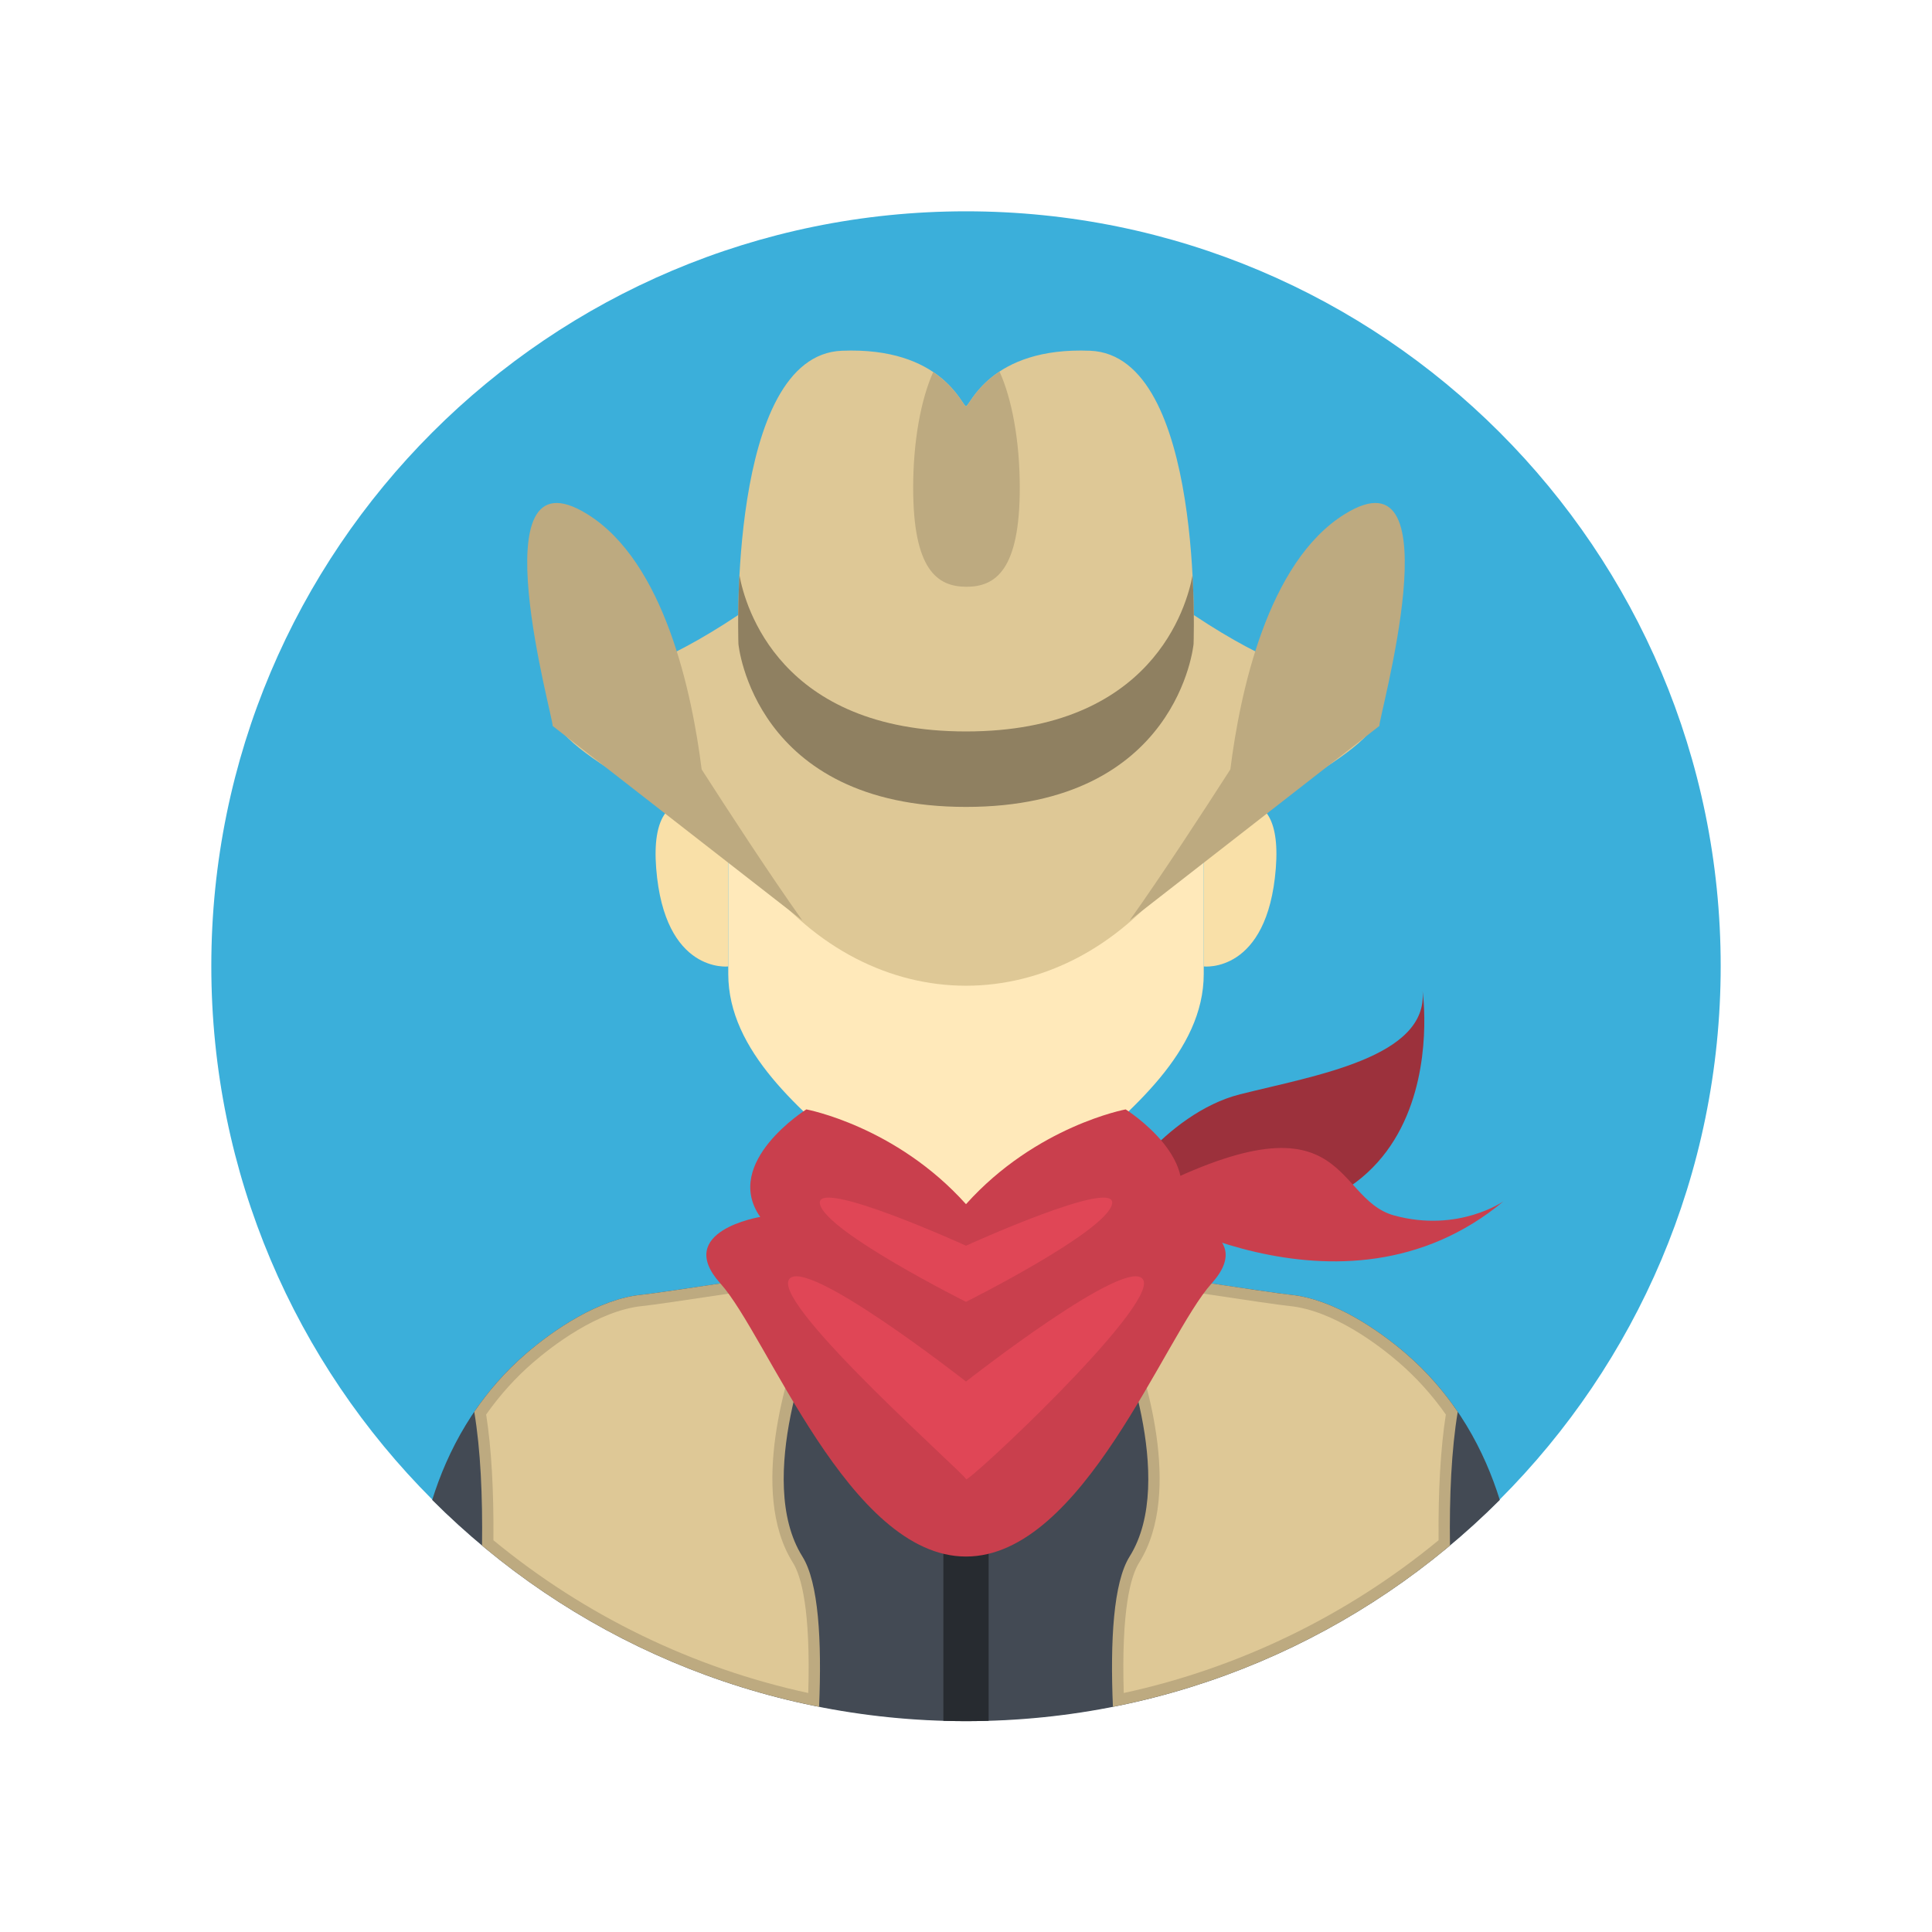
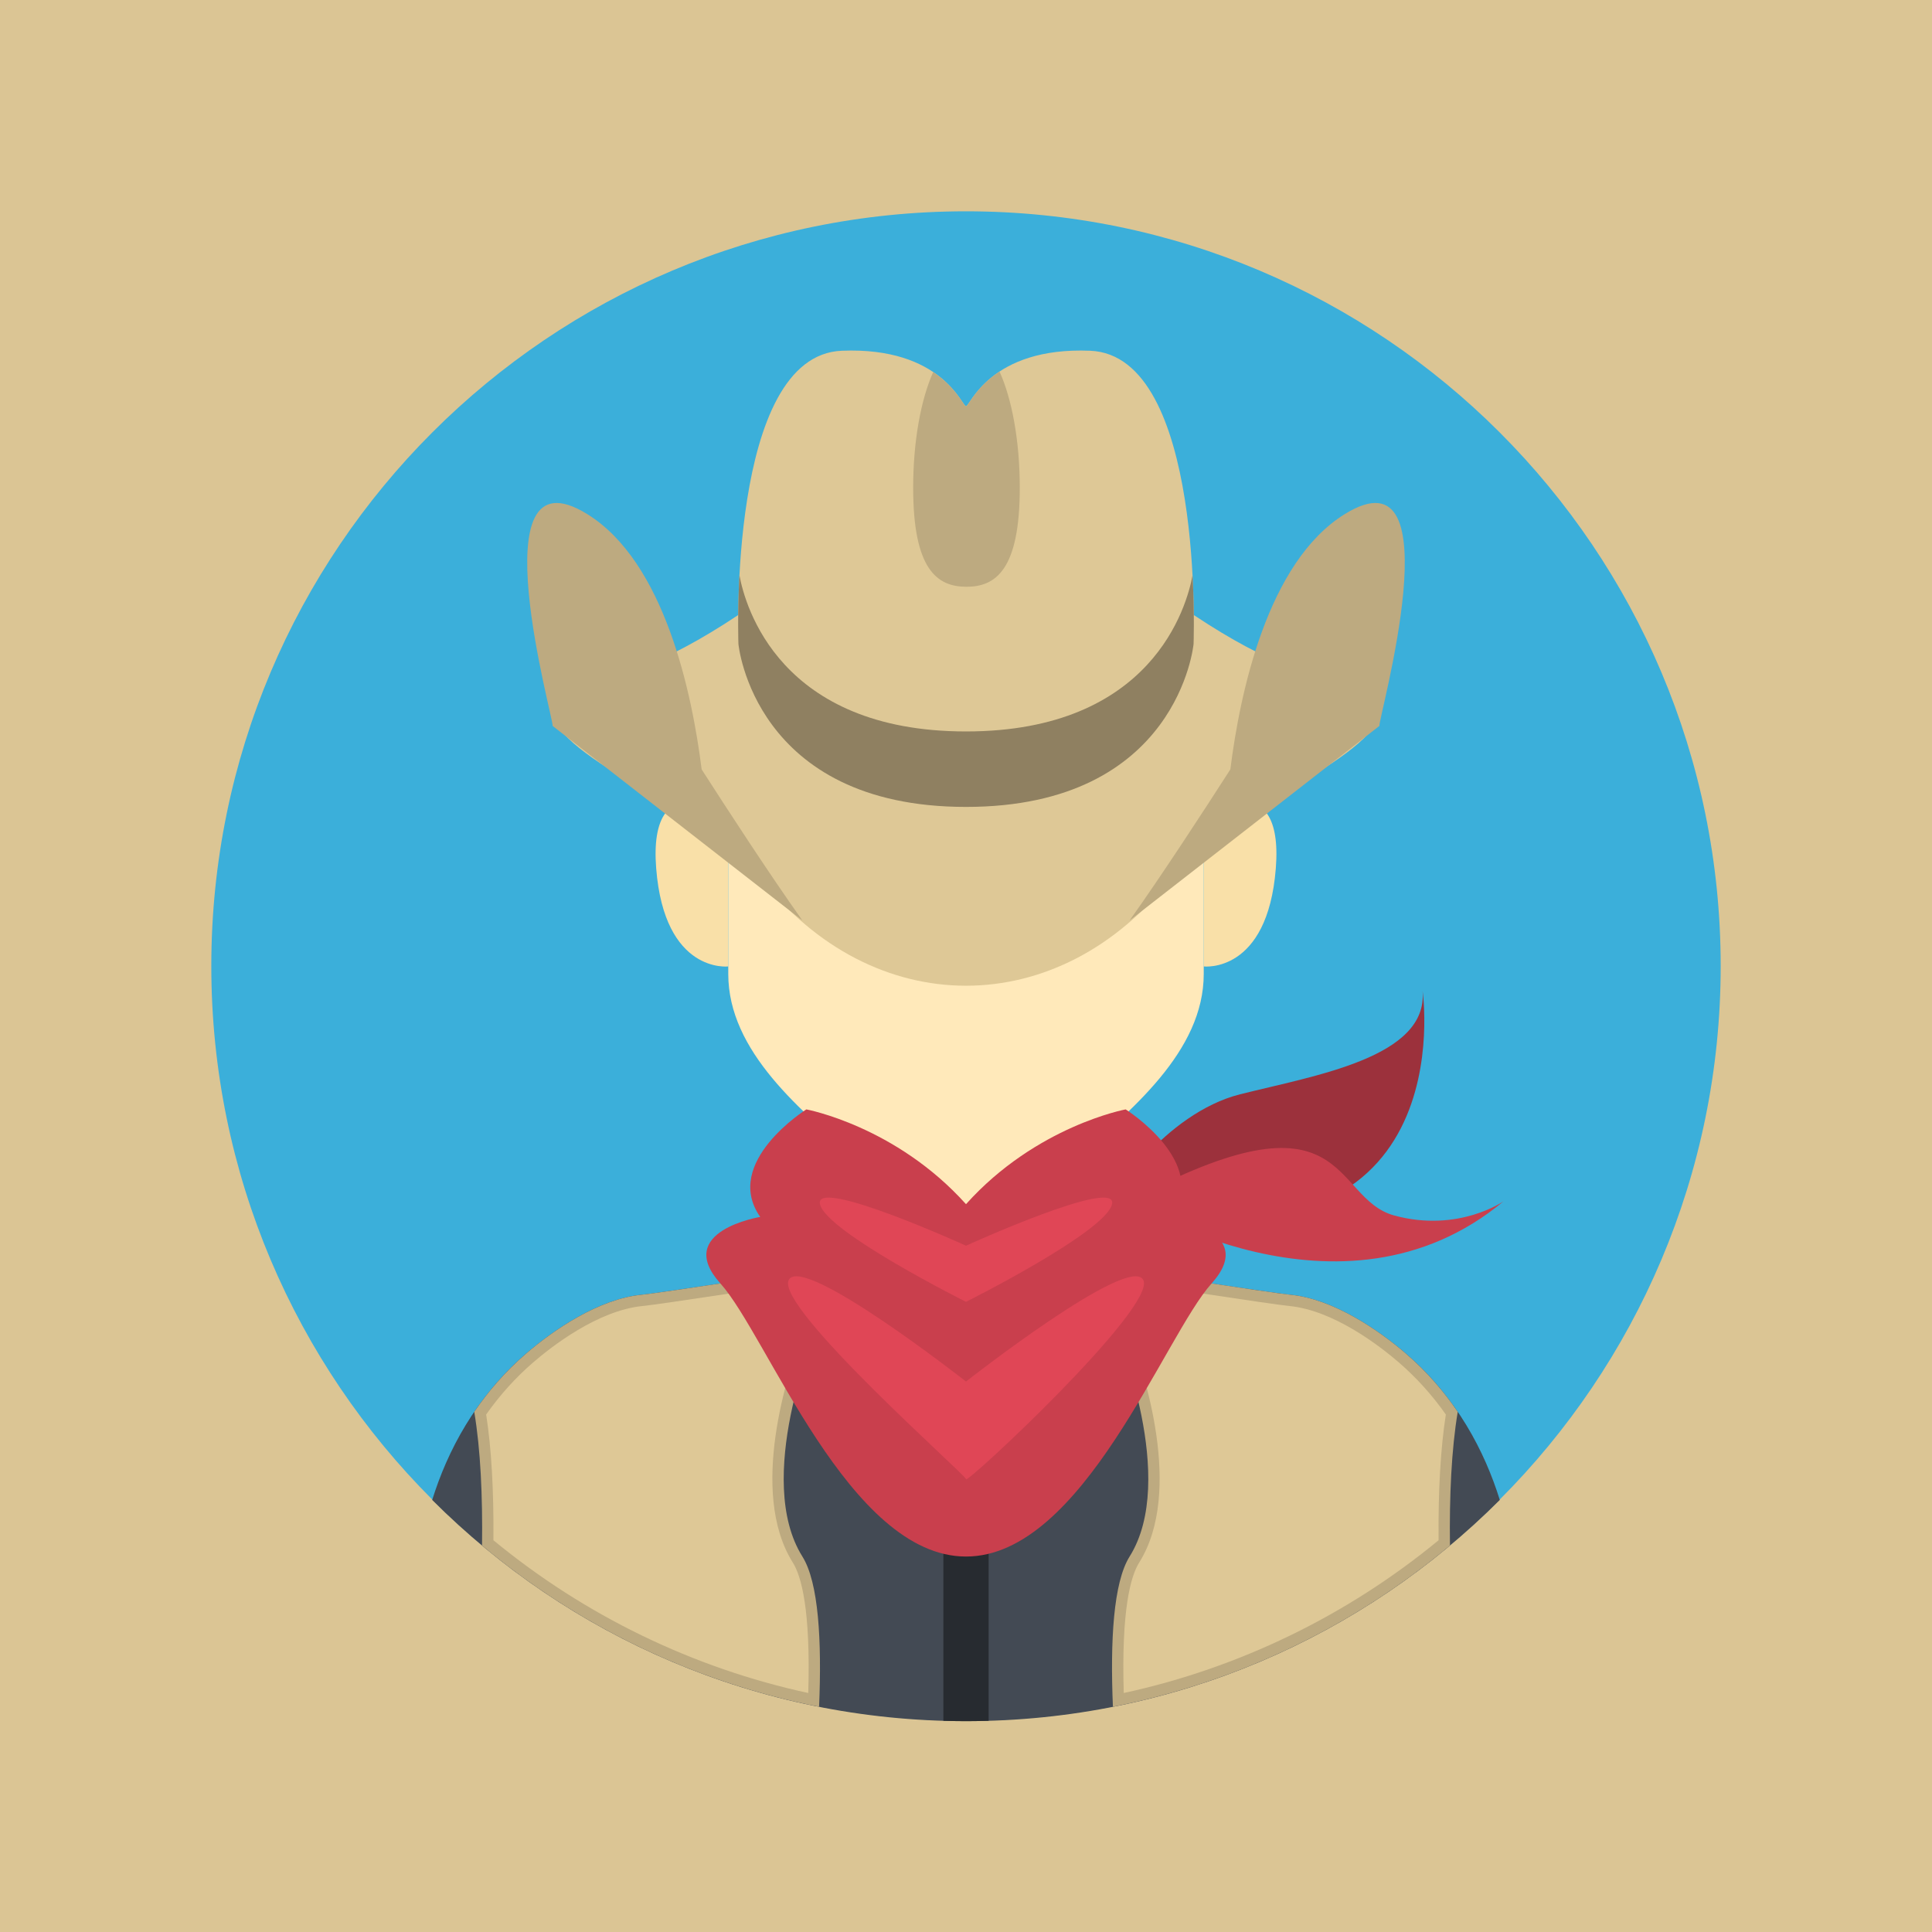
<svg xmlns="http://www.w3.org/2000/svg" id="svg2" version="1.1" width="640" height="640" xml:space="preserve">
  <defs id="defs6">
    <clipPath clipPathUnits="userSpaceOnUse" id="clipPath22">
      <path d="M 0,512 512,512 512,0 0,0 0,512 z" id="path24" />
    </clipPath>
    <clipPath clipPathUnits="userSpaceOnUse" id="clipPath46">
      <path d="M 0,512 512,512 512,0 0,0 0,512 z" id="path48" />
    </clipPath>
  </defs>
  <g id="g10" transform="matrix(1.25,0,0,-1.25,0,640)">
    <path d="M 0,0 512,0 512,1 0,1 0,0 z" style="fill:#ffffff;fill-opacity:1;fill-rule:nonzero;stroke:none" id="path12" />
    <g id="g14" transform="translate(0,0.9999)">
      <path d="M 0,0 0,-1 0,0 z" style="fill:#ffffff;fill-opacity:1;fill-rule:nonzero;stroke:none" id="path16" />
    </g>
    <g id="g18">
      <g id="g20" clip-path="url(#clipPath22)">
        <path d="m 1024,-511 -512,0 0,512 512,0 0,-512 z" style="fill:#ffffff;fill-opacity:1;fill-rule:nonzero;stroke:none" id="path26" />
        <path d="m 1024,512 -512,0 0,512 512,0 0,-512 z" style="fill:#ffffff;fill-opacity:1;fill-rule:nonzero;stroke:none" id="path28" />
        <path d="m 512,512 -512,0 0,512 512,0 0,-512 z" style="fill:#ffffff;fill-opacity:1;fill-rule:nonzero;stroke:none" id="path30" />
        <path d="m 0,512 -512,0 0,512 512,0 0,-512 z" style="fill:#ffffff;fill-opacity:1;fill-rule:nonzero;stroke:none" id="path32" />
        <path d="m 1024,0 -512,0 0,512 512,0 0,-512 z" style="fill:#ffffff;fill-opacity:1;fill-rule:nonzero;stroke:none" id="path34" />
      </g>
    </g>
    <g id="g36" transform="translate(0,512.0001)">
      <path d="M 0,0 0,-512 0,0 z" style="fill:#ffffff;fill-opacity:1;fill-rule:nonzero;stroke:none" id="path38" />
    </g>
-     <path d="M 0,0 512,0 512,512 0,512 0,0 z" style="fill:#ffffff;fill-opacity:1;fill-rule:nonzero;stroke:none" id="path40" />
+     <path d="M 0,0 512,0 512,512 0,512 0,0 z" style="fill:#dbc594;fill-opacity:1;fill-rule:nonzero;stroke:none" id="path40" />
    <g id="g42">
      <g id="g44" clip-path="url(#clipPath46)">
        <g id="g50" transform="translate(456,256)">
          <path d="m 0,0 c 0,-110.457 -89.543,-200 -200,-200 -110.457,0 -200,89.543 -200,200 0,110.457 89.543,200 200,200 C -89.543,200 0,110.457 0,0" style="fill:#3bafda;fill-opacity:1;fill-rule:nonzero;stroke:none" id="path52" />
        </g>
        <g id="g54" transform="translate(372.668,153.2109)">
          <path d="m 0,0 c -7.353,6.355 -19.364,14.563 -30.666,15.666 -7.258,0.709 -86.002,13 -86.002,13 0,0 -78.744,-12.291 -86.002,-13 -11.302,-1.103 -23.313,-9.311 -30.666,-15.666 -13.417,-11.598 -20.781,-25.84 -24.795,-38.711 36.195,-36.219 86.213,-58.621 141.463,-58.621 55.25,0 105.268,22.402 141.463,58.621 C 20.781,-25.84 13.417,-11.598 0,0" style="fill:#434a54;fill-opacity:1;fill-rule:nonzero;stroke:none" id="path56" />
        </g>
        <g id="g58" transform="translate(250,55.9766)">
          <path d="m 0,0 c 1.994,-0.06 3.992,-0.098 6,-0.098 2.008,0 4.006,0.038 6,0.098 l 0,91.023 -12,0 L 0,0 z" style="fill:#272b30;fill-opacity:1;fill-rule:nonzero;stroke:none" id="path60" />
        </g>
        <g id="g62" transform="translate(139.332,153.2109)">
          <path d="m 0,0 c -5.514,-4.766 -9.991,-9.981 -13.647,-15.361 1.681,-10.084 2.227,-22.374 2.061,-35.425 25.243,-21.122 55.774,-36.126 89.32,-42.745 0.743,17.528 -0.127,32.972 -4.421,39.82 -12.855,20.5 3.355,59.25 3.355,59.25 L 57.461,19.544 C 44.143,17.527 33.166,15.91 30.666,15.666 19.364,14.563 7.353,6.355 0,0" style="fill:#bdaa80;fill-opacity:1;fill-rule:nonzero;stroke:none" id="path64" />
        </g>
        <g id="g66" transform="translate(214.1968,63.3369)">
          <path d="m 0,0 c -30.498,6.598 -59.249,20.541 -83.436,40.483 0.115,13.167 -0.531,24.361 -1.923,33.317 3.603,5.131 7.79,9.771 12.456,13.804 4.752,4.108 17.09,13.788 28.996,14.951 2.206,0.215 10.86,1.464 25.732,3.713 L -1.837,94.354 C -5.153,85.586 -15.944,53.468 -4.093,34.569 -1.826,30.954 0.657,22.014 0,0" style="fill:#dec896;fill-opacity:1;fill-rule:nonzero;stroke:none" id="path68" />
        </g>
        <g id="g70" transform="translate(372.668,153.2109)">
          <path d="m 0,0 c 5.514,-4.766 9.991,-9.981 13.647,-15.361 -1.681,-10.084 -2.227,-22.374 -2.061,-35.425 -25.243,-21.122 -55.774,-36.126 -89.32,-42.745 -0.743,17.528 0.127,32.972 4.421,39.82 12.855,20.5 -3.355,59.25 -3.355,59.25 l 19.207,14.005 C -44.143,17.527 -33.166,15.91 -30.666,15.666 -19.364,14.563 -7.353,6.355 0,0" style="fill:#bdaa80;fill-opacity:1;fill-rule:nonzero;stroke:none" id="path72" />
        </g>
        <g id="g74" transform="translate(297.8032,63.3369)">
          <path d="m 0,0 c -0.657,22.014 1.826,30.954 4.093,34.569 11.851,18.899 1.06,51.017 -2.256,59.785 l 16.338,11.914 C 33.047,104.019 41.701,102.77 43.907,102.555 55.813,101.392 68.151,91.712 72.903,87.604 77.569,83.571 81.756,78.931 85.359,73.8 83.967,64.844 83.321,53.65 83.436,40.483 59.249,20.541 30.498,6.598 0,0" style="fill:#dec896;fill-opacity:1;fill-rule:nonzero;stroke:none" id="path76" />
        </g>
        <g id="g78" transform="translate(256,259.8789)">
          <path d="m 0,0 -42.25,5.5 16.307,-88.734 c 0,0 3.666,-30.766 25.943,-30.766 22.277,0 25.943,30.766 25.943,30.766 L 42.25,5.5 0,0 z" style="fill:#f9e0a8;fill-opacity:1;fill-rule:nonzero;stroke:none" id="path80" />
        </g>
        <g id="g82" transform="translate(290,250.3789)">
          <path d="m 0,0 -69.525,-21.592 7.086,-38.556 c 10.66,-13.145 26.918,-25.186 50.957,-26.264 2.709,6.691 3.425,12.678 3.425,12.678 L 4.07,-7.744 C 1.686,-2.947 0,0 0,0" style="fill:#d9c392;fill-opacity:1;fill-rule:nonzero;stroke:none" id="path84" />
        </g>
        <g id="g86" transform="translate(193,296.3789)">
          <path d="M 0,0 C 0,0 -21.309,13.5 -19.104,-14.5 -16.9,-42.5 0,-40.5 0,-40.5 L 0,0 z" style="fill:#f9e0a8;fill-opacity:1;fill-rule:nonzero;stroke:none" id="path88" />
        </g>
        <g id="g90" transform="translate(319,296.3789)">
          <path d="M 0,0 C 0,0 21.31,13.5 19.104,-14.5 16.9,-42.5 0,-40.5 0,-40.5 L 0,0 z" style="fill:#f9e0a8;fill-opacity:1;fill-rule:nonzero;stroke:none" id="path92" />
        </g>
        <g id="g94" transform="translate(256,368.6172)">
          <path d="m 0,0 c -63,0 -63,-34.738 -63,-34.738 l 0,-80 c 0,-20.5 19.237,-36.287 35.226,-50 13.408,-11.5 27.774,-11 27.774,-11 0,0 14.366,-0.5 27.774,11 15.989,13.713 35.226,29.5 35.226,50 l 0,80 C 63,-34.738 63,0 0,0" style="fill:#ffe9ba;fill-opacity:1;fill-rule:nonzero;stroke:none" id="path96" />
        </g>
        <g id="g98" transform="translate(296.5,192.876)">
          <path d="M 0,0 C -3.562,0.837 12.265,24.124 32.132,29.124 52,34.124 82,38.882 80.5,56.503 80.5,56.503 92,-21.624 0,0" style="fill:#9c313c;fill-opacity:1;fill-rule:nonzero;stroke:none" id="path100" />
        </g>
        <g id="g102" transform="translate(299.25,193.6562)">
          <path d="M 0,0 C 0,0 56.176,-35.844 99.213,0 99.213,0 87.25,-8.402 70.25,-3.779 53.25,0.844 58.75,31.656 0,0" style="fill:#c93f4d;fill-opacity:1;fill-rule:nonzero;stroke:none" id="path104" />
        </g>
        <g id="g106" transform="translate(310.5312,189.5)">
          <path d="m 0,0 c 10.15,14.481 -12.219,28.5 -12.219,28.5 0,0 -23.711,-4.397 -42.312,-25.121 -18.602,20.724 -42.313,25.121 -42.313,25.121 0,0 -22.369,-14.019 -12.219,-28.5 0,0 -23.073,-3.742 -10.56,-17.621 C -107.109,-31.5 -85.531,-90 -54.531,-90 c 31,0 52.578,58.5 65.091,72.379 C 23.073,-3.742 0,0 0,0" style="fill:#c93f4d;fill-opacity:1;fill-rule:nonzero;stroke:none" id="path108" />
        </g>
        <g id="g110" transform="translate(256,181.877)">
          <path d="M 0,0 C 0,0 -40.392,18.375 -38.696,10.999 -37,3.623 0,-14.877 0,-14.877 c 0,0 37,18.5 38.696,25.876 C 40.392,18.375 0,0 0,0" style="fill:#e04656;fill-opacity:1;fill-rule:nonzero;stroke:none" id="path112" />
        </g>
        <g id="g114" transform="translate(303,172.7549)">
          <path d="m 0,0 c -3.5,7.255 -47,-26.876 -47,-26.876 0,0 -43.5,34.131 -47,26.876 -3.5,-7.255 47.221,-51.866 47,-52.744 C -47.5,-54.733 3.5,-7.255 0,0" style="fill:#e04656;fill-opacity:1;fill-rule:nonzero;stroke:none" id="path116" />
        </g>
        <g id="g118" transform="translate(365.4287,324.9219)">
          <path d="m 0,0 c -2.848,12.609 -9.899,-3.203 -52.883,26.693 l -56.546,24.971 -56.545,-24.971 C -208.958,-3.203 -216.01,12.609 -218.857,0 c -2.848,-12.611 40.761,-27.279 54.659,-45.193 29.955,-38.609 79.584,-38.609 109.538,0 C -40.762,-27.279 2.848,-12.611 0,0" style="fill:#dec896;fill-opacity:1;fill-rule:nonzero;stroke:none" id="path120" />
        </g>
        <g id="g122" transform="translate(288.8955,419.0508)">
          <path d="m 0,0 c -26.544,1.068 -31.845,-14.72 -32.896,-14.72 -1.051,0 -6.351,15.788 -32.895,14.72 -30.337,-1.221 -27.413,-77.713 -27.413,-77.713 0,0 4.004,-43.18 60.308,-43.18 56.305,0 60.309,43.18 60.309,43.18 0,0 2.923,76.492 -27.413,77.713" style="fill:#dec896;fill-opacity:1;fill-rule:nonzero;stroke:none" id="path124" />
        </g>
        <g id="g126" transform="translate(256,318.1582)">
          <path d="m 0,0 c -49.394,0 -58.537,33.228 -60.038,41.385 -0.563,-10.527 -0.271,-18.205 -0.271,-18.205 0,0 4.004,-43.18 60.309,-43.18 56.305,0 60.309,43.18 60.309,43.18 0,0 0.292,7.678 -0.272,18.204 C 58.536,33.225 49.392,0 0,0" style="fill:#8f8061;fill-opacity:1;fill-rule:nonzero;stroke:none" id="path128" />
        </g>
        <g id="g130" transform="translate(212.645,268.0596)">
          <path d="m 0,0 c -8.611,12.11 -19.686,29.118 -26.7,40.041 -2.525,20.136 -9.792,54.968 -30.341,67.67 -29.612,18.306 -8.65,-54.918 -9.166,-56.139 L 0,0 z" style="fill:#bdaa80;fill-opacity:1;fill-rule:nonzero;stroke:none" id="path132" />
        </g>
        <g id="g134" transform="translate(299.355,268.0596)">
          <path d="m 0,0 c 8.611,12.11 19.686,29.118 26.7,40.041 2.525,20.136 9.792,54.968 30.341,67.67 29.612,18.306 8.65,-54.918 9.167,-56.139 L 0,0 z" style="fill:#bdaa80;fill-opacity:1;fill-rule:nonzero;stroke:none" id="path136" />
        </g>
        <g id="g138" transform="translate(270.25,382.75)">
          <path d="m 0,0 c 0,12.484 -2.1,23.6 -5.37,30.788 -6.342,-4.187 -8.287,-9.207 -8.88,-9.207 -0.587,0 -2.502,4.917 -8.69,9.077 -3.235,-7.192 -5.31,-18.249 -5.31,-30.658 0,-21.678 6.324,-26.25 14.125,-26.25 C -6.324,-26.25 0,-21.678 0,0" style="fill:#bdaa80;fill-opacity:1;fill-rule:nonzero;stroke:none" id="path140" />
        </g>
      </g>
    </g>
  </g>
</svg>
